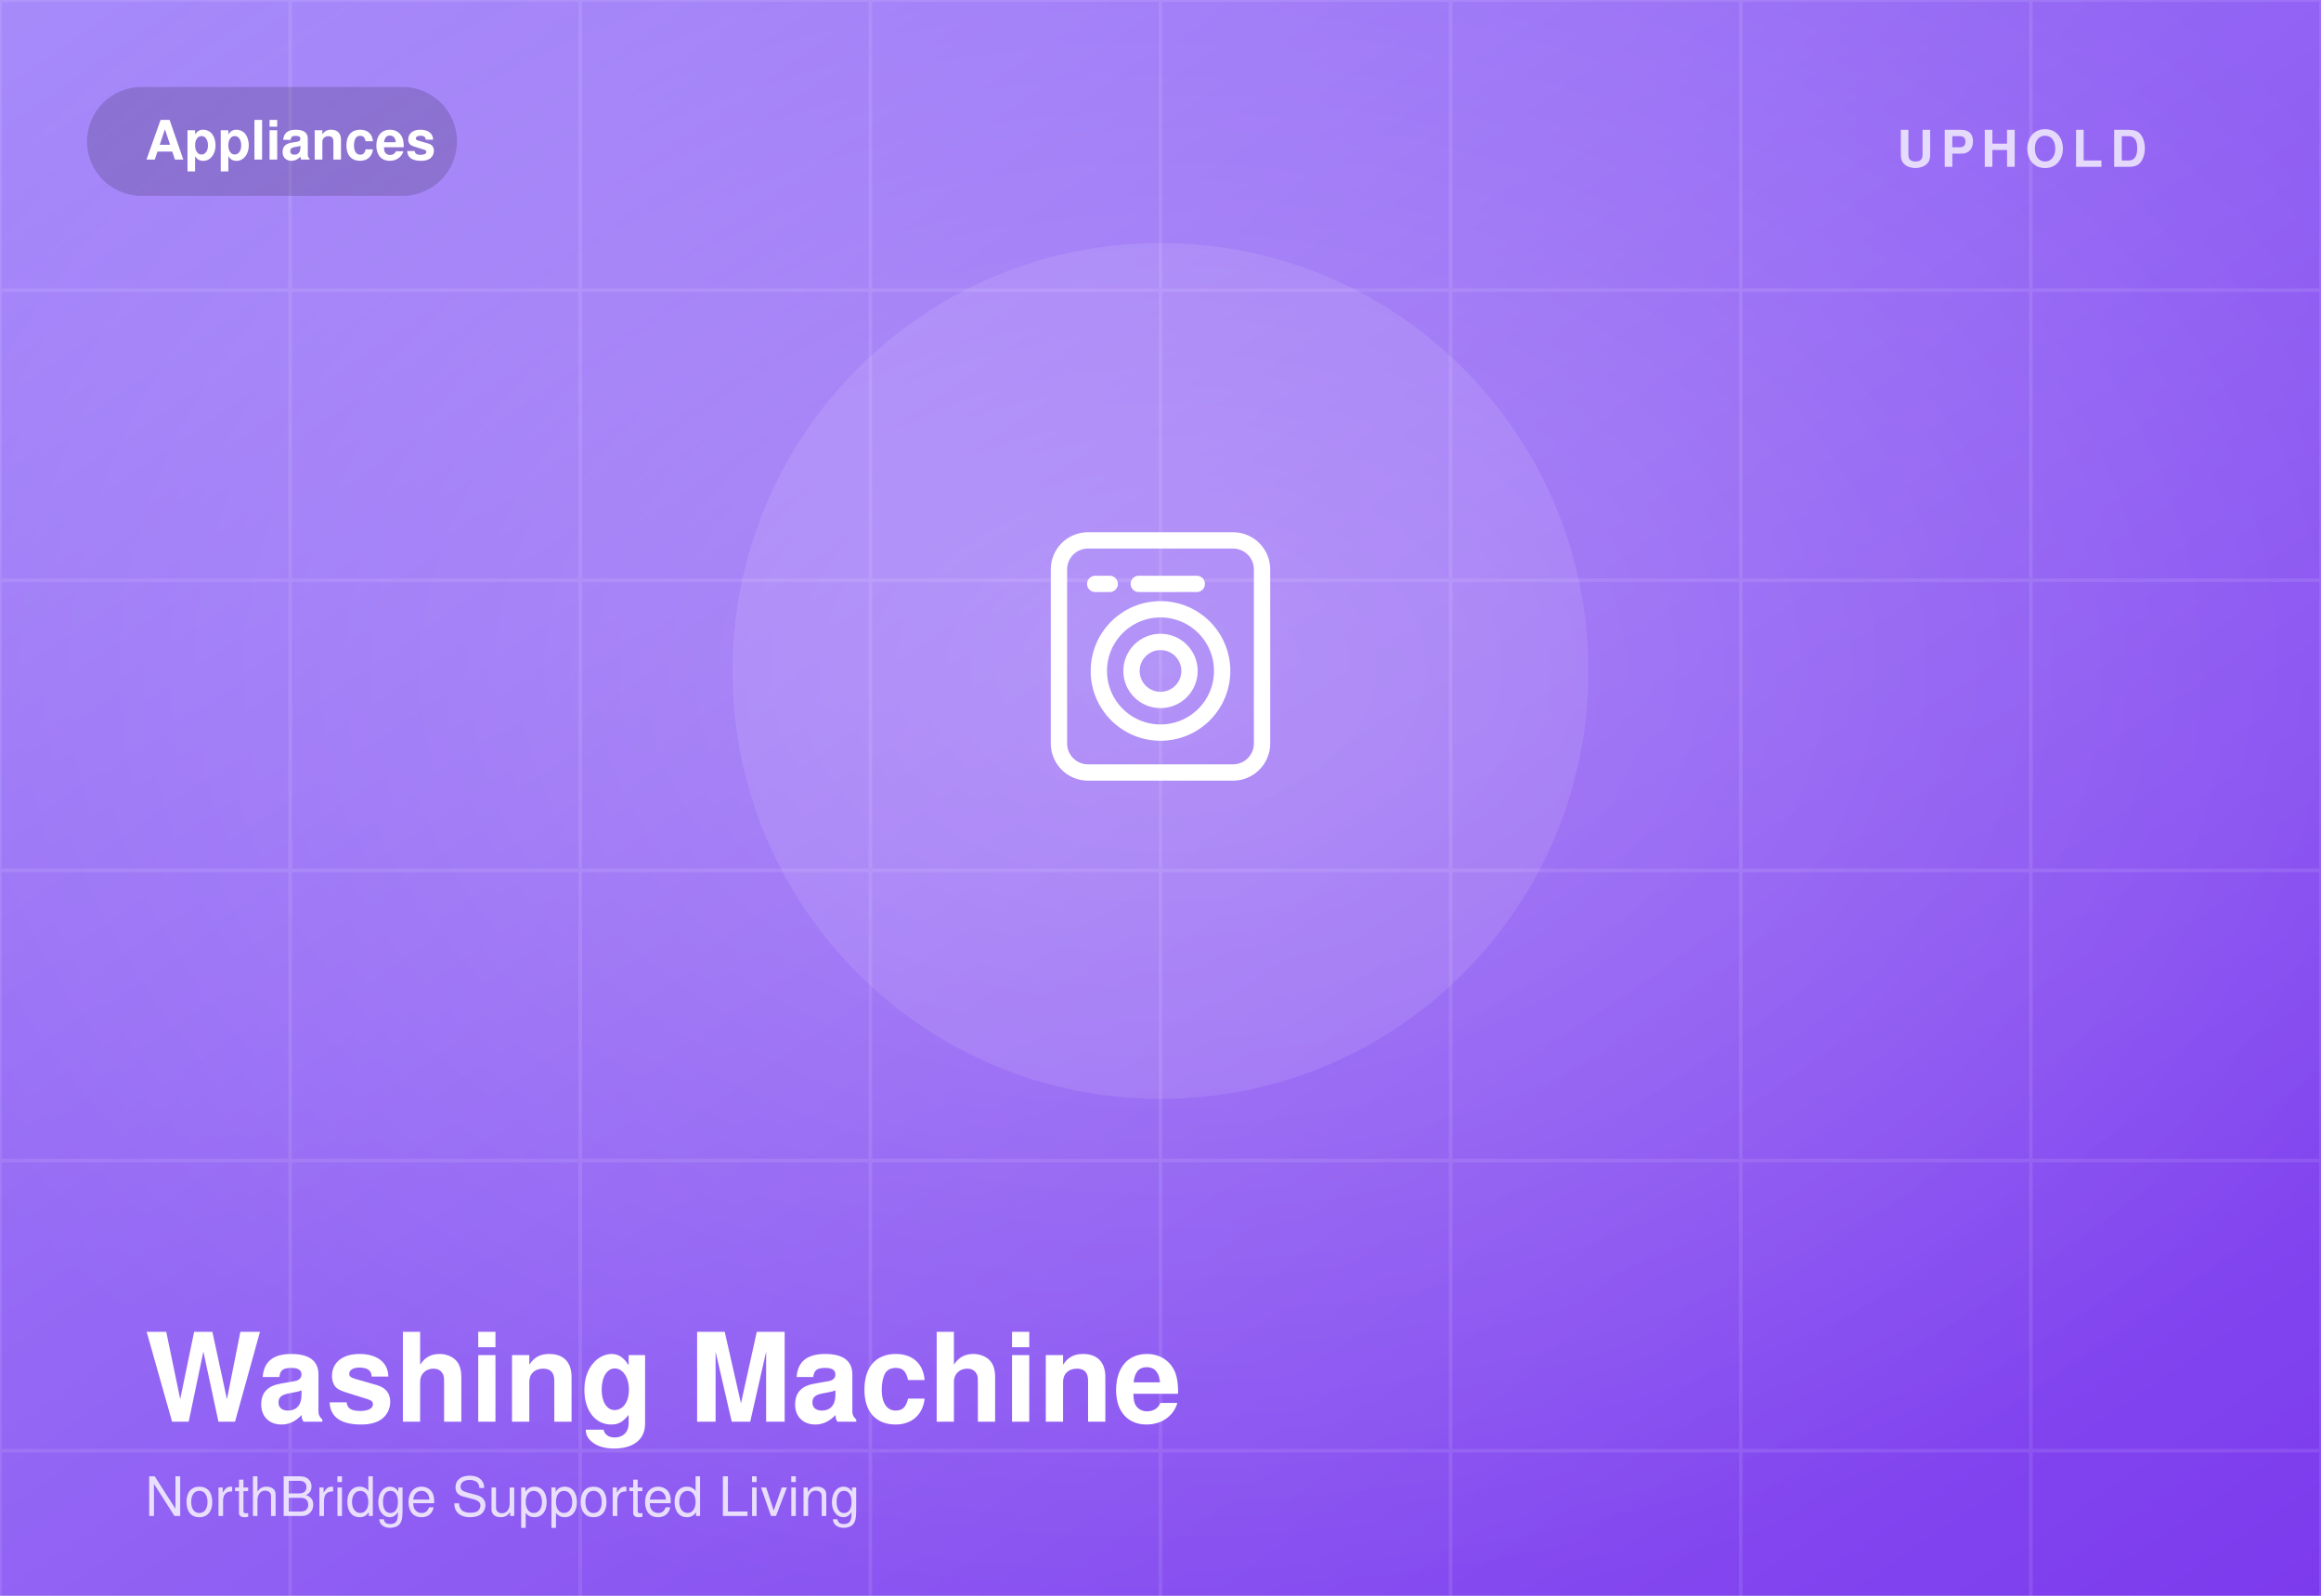
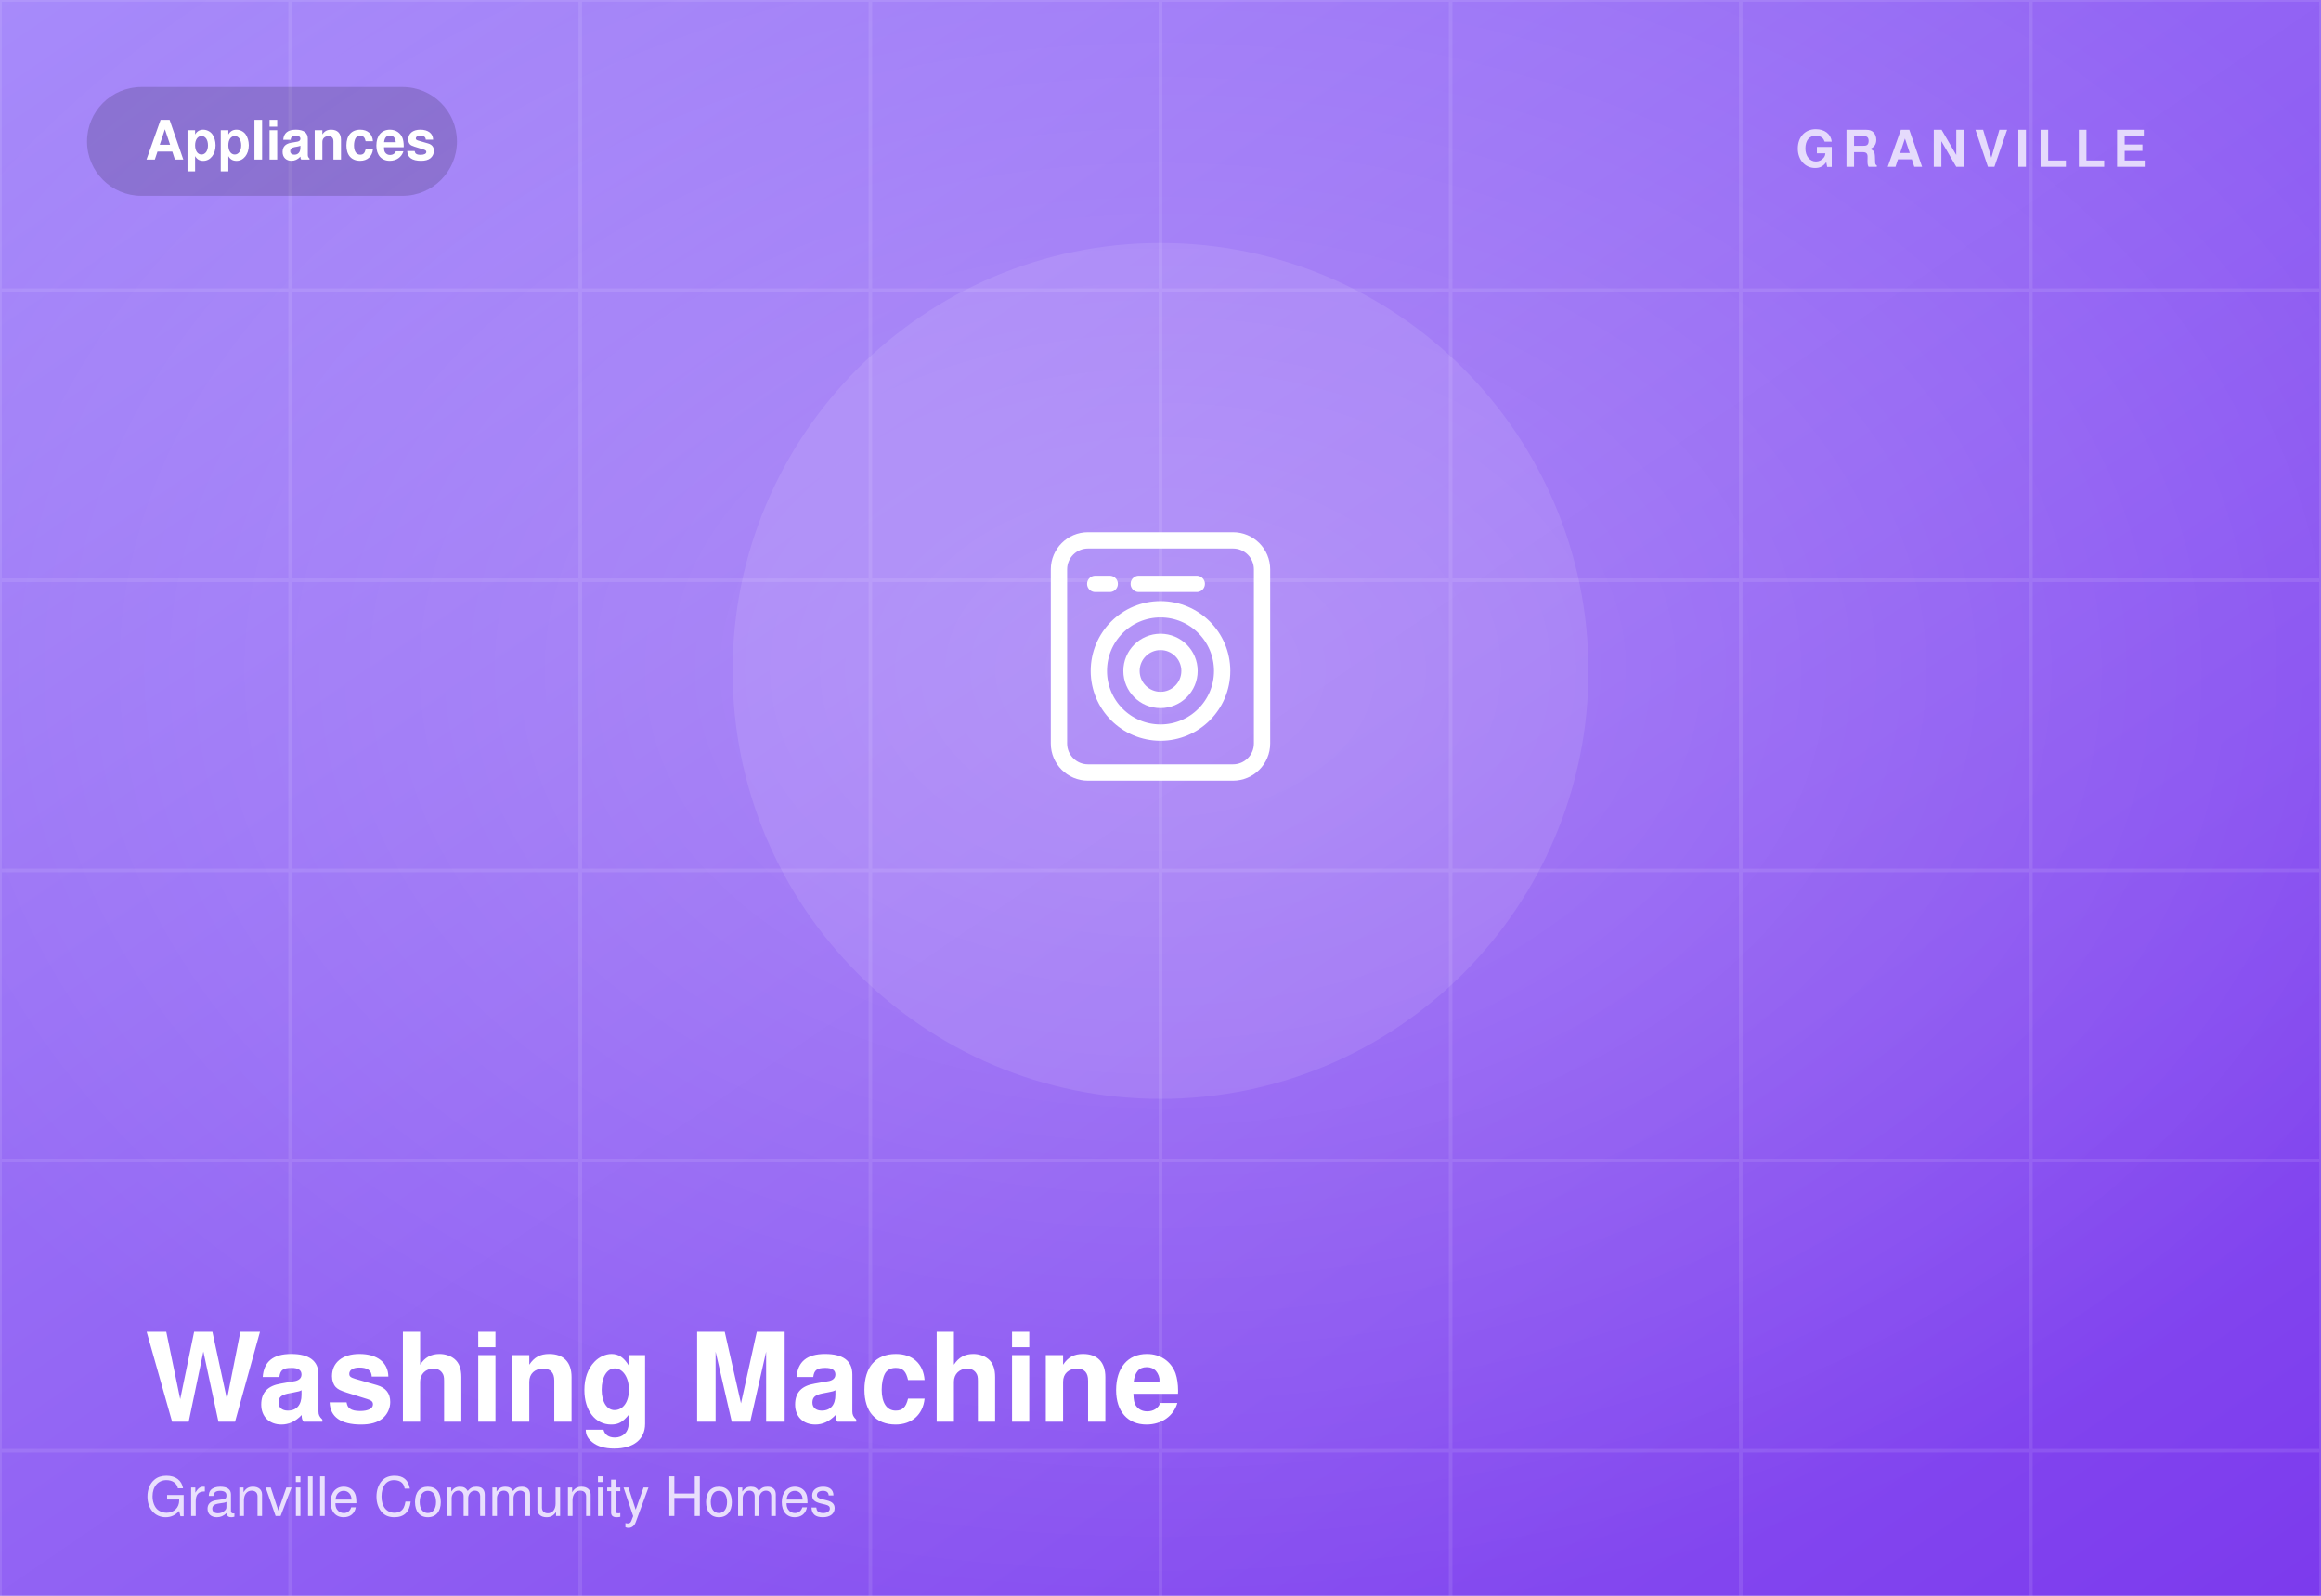
<svg xmlns="http://www.w3.org/2000/svg" viewBox="0 0 640 440" width="640" height="440" role="img" aria-label="Washing Machine">
  <defs>
    <linearGradient id="g" x1="0" y1="0" x2="1" y2="1">
      <stop offset="0" stop-color="#A78BFA" />
      <stop offset="1" stop-color="#7C3AED" />
    </linearGradient>
    <radialGradient id="spot" cx="0.5" cy="0.42" r="0.6">
      <stop offset="0" stop-color="#ffffff" stop-opacity="0.22" />
      <stop offset="1" stop-color="#ffffff" stop-opacity="0" />
    </radialGradient>
  </defs>
  <rect width="640" height="440" fill="url(#g)" />
  <rect width="640" height="440" fill="url(#spot)" />
  <g opacity="0.10" fill="none" stroke="#fff" stroke-width="1">
    <line x1="0" y1="0" x2="0" y2="440" />
    <line x1="80" y1="0" x2="80" y2="440" />
    <line x1="160" y1="0" x2="160" y2="440" />
    <line x1="240" y1="0" x2="240" y2="440" />
    <line x1="320" y1="0" x2="320" y2="440" />
    <line x1="400" y1="0" x2="400" y2="440" />
    <line x1="480" y1="0" x2="480" y2="440" />
    <line x1="560" y1="0" x2="560" y2="440" />
    <line x1="640" y1="0" x2="640" y2="440" />
    <line x1="0" y1="0" x2="640" y2="0" />
    <line x1="0" y1="80" x2="640" y2="80" />
    <line x1="0" y1="160" x2="640" y2="160" />
    <line x1="0" y1="240" x2="640" y2="240" />
    <line x1="0" y1="320" x2="640" y2="320" />
    <line x1="0" y1="400" x2="640" y2="400" />
  </g>
  <circle cx="320" cy="185" r="118" fill="#fff" opacity="0.10" />
  <g transform="translate(260,125) scale(1.0)">
    <g fill="none" stroke="#fff" stroke-width="4.5" stroke-linecap="round" stroke-linejoin="round">
      <rect x="32" y="24" width="56" height="64" rx="8" />
      <circle cx="60" cy="60" r="17" />
      <circle cx="60" cy="60" r="8" />
      <path d="M42 36h4M54 36h16" />
    </g>
  </g>
  <rect x="24" y="24" width="102" height="30" rx="15" fill="#000" opacity="0.16" />
  <text x="40" y="44" font-family="Segoe UI, Helvetica, Arial, sans-serif" font-size="15" font-weight="600" fill="#fff">Appliances</text>
-   <text x="592" y="46" text-anchor="end" font-family="Segoe UI, Helvetica, Arial, sans-serif" font-size="14" font-weight="700" letter-spacing="2" fill="#fff" opacity="0.75">UPHOLD</text>
+   <text x="592" y="46" text-anchor="end" font-family="Segoe UI, Helvetica, Arial, sans-serif" font-size="14" font-weight="700" letter-spacing="2" fill="#fff" opacity="0.75">GRANVILLE</text>
  <text x="40" y="392" font-family="Segoe UI, Helvetica, Arial, sans-serif" font-size="34" font-weight="700" fill="#fff">Washing Machine</text>
-   <text x="40" y="418" font-family="Segoe UI, Helvetica, Arial, sans-serif" font-size="15" font-weight="500" fill="#fff" opacity="0.8">NorthBridge Supported Living</text>
+   <text x="40" y="418" font-family="Segoe UI, Helvetica, Arial, sans-serif" font-size="15" font-weight="500" fill="#fff" opacity="0.8">Granville Community Homes</text>
</svg>
